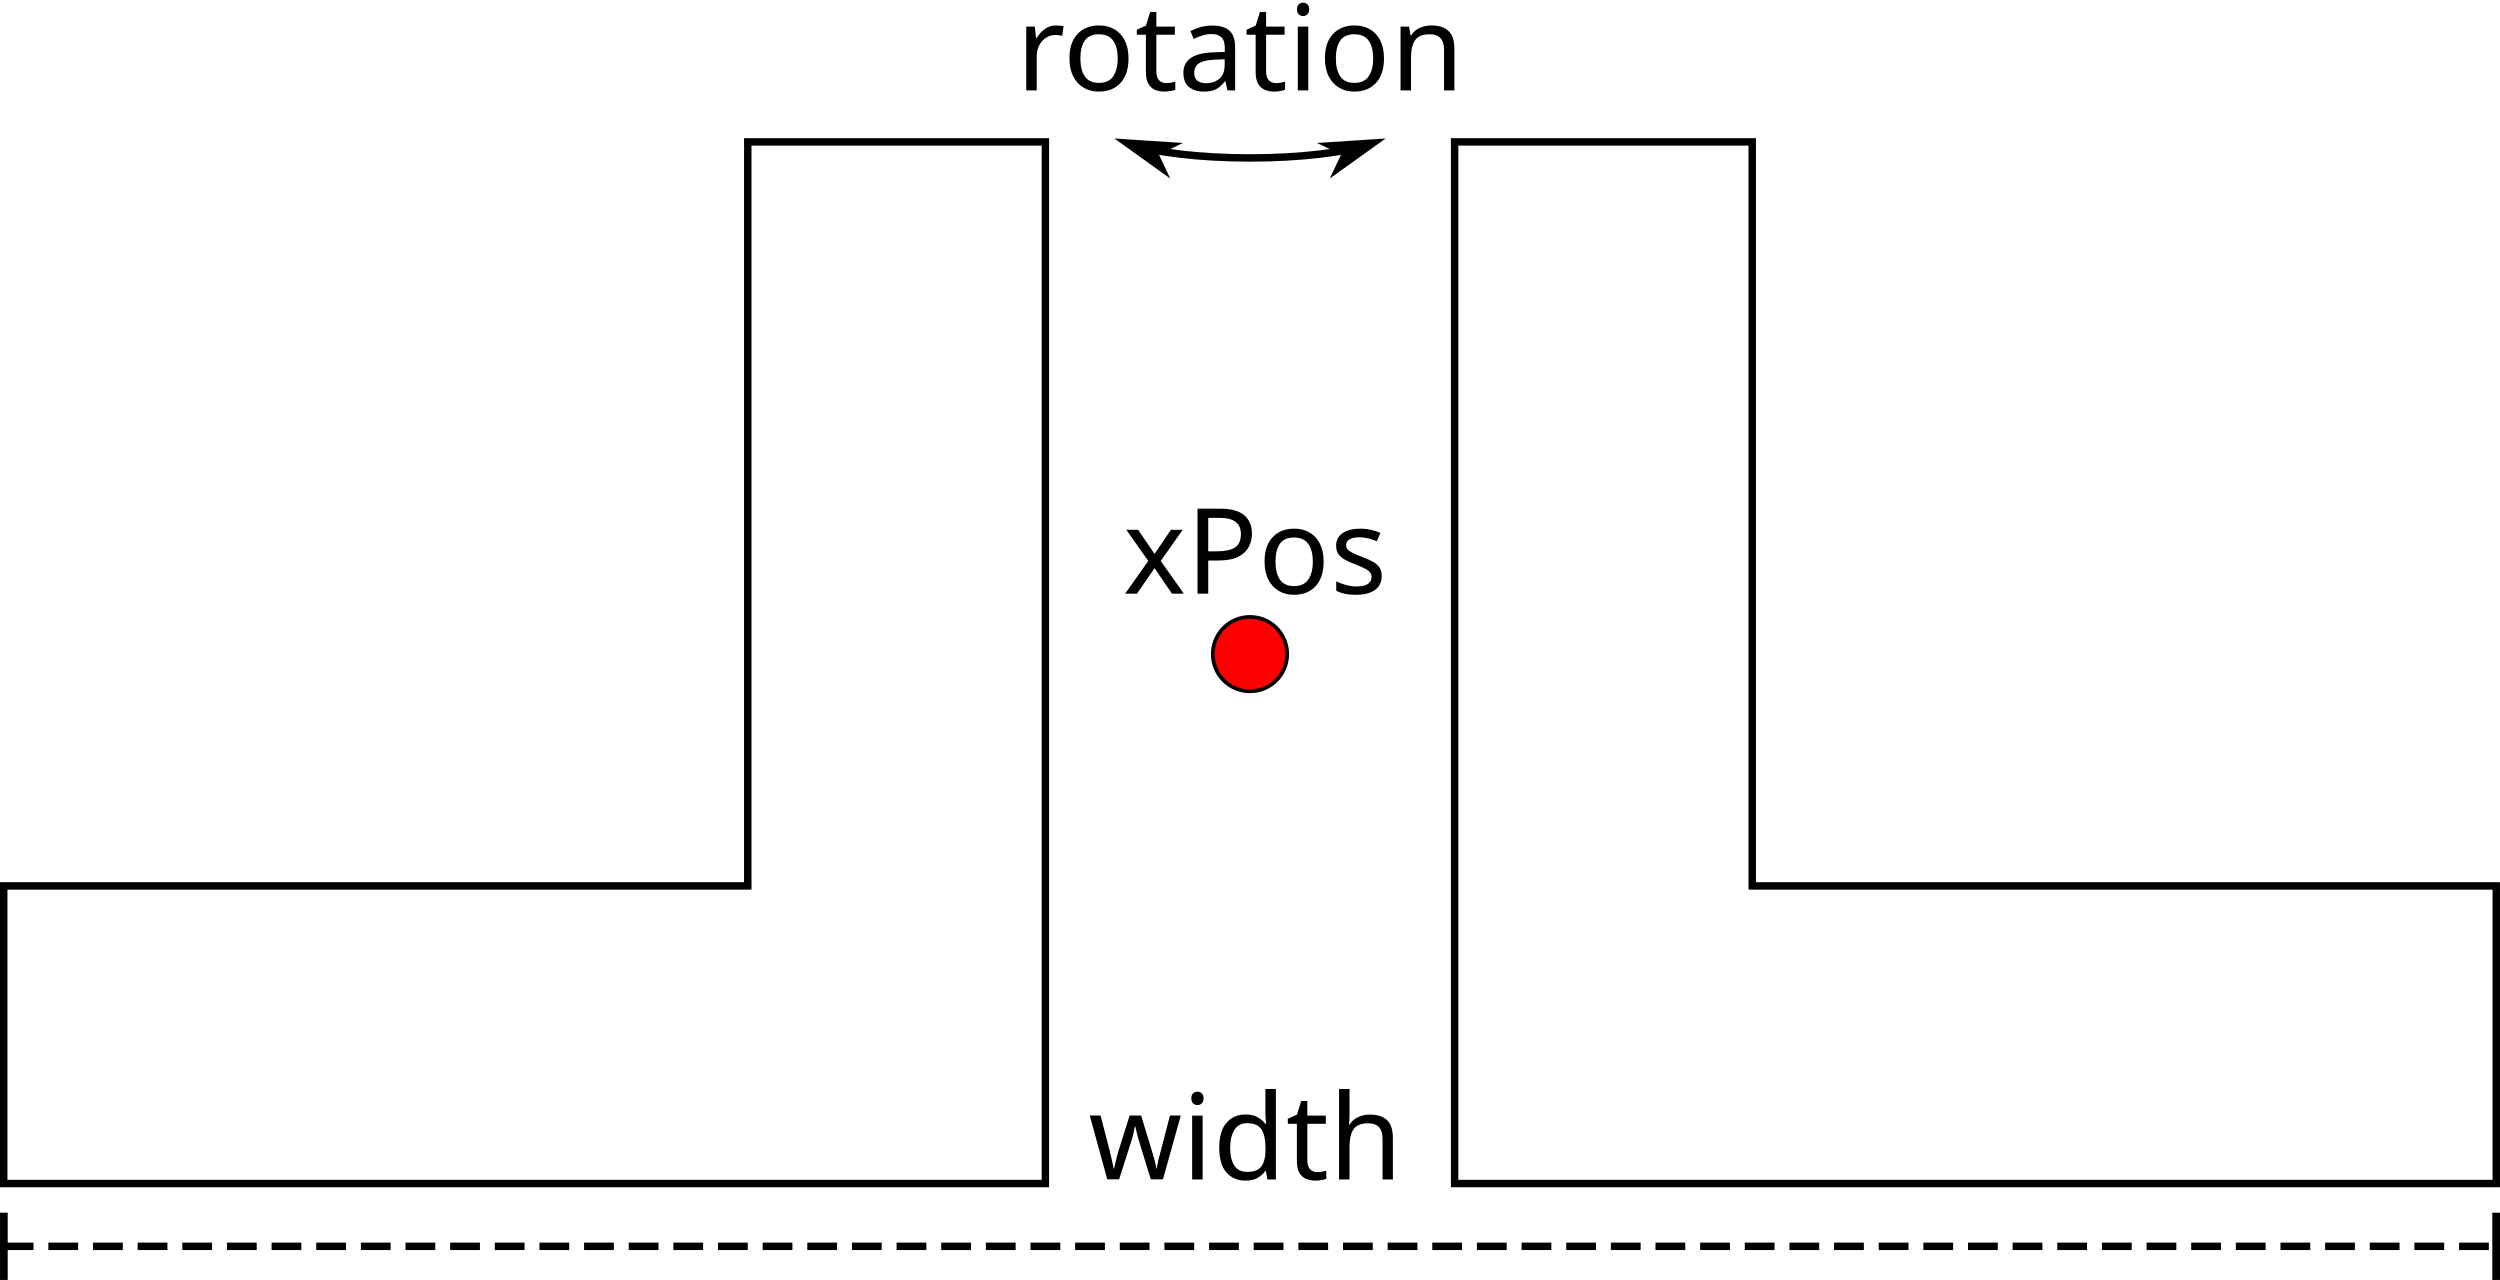
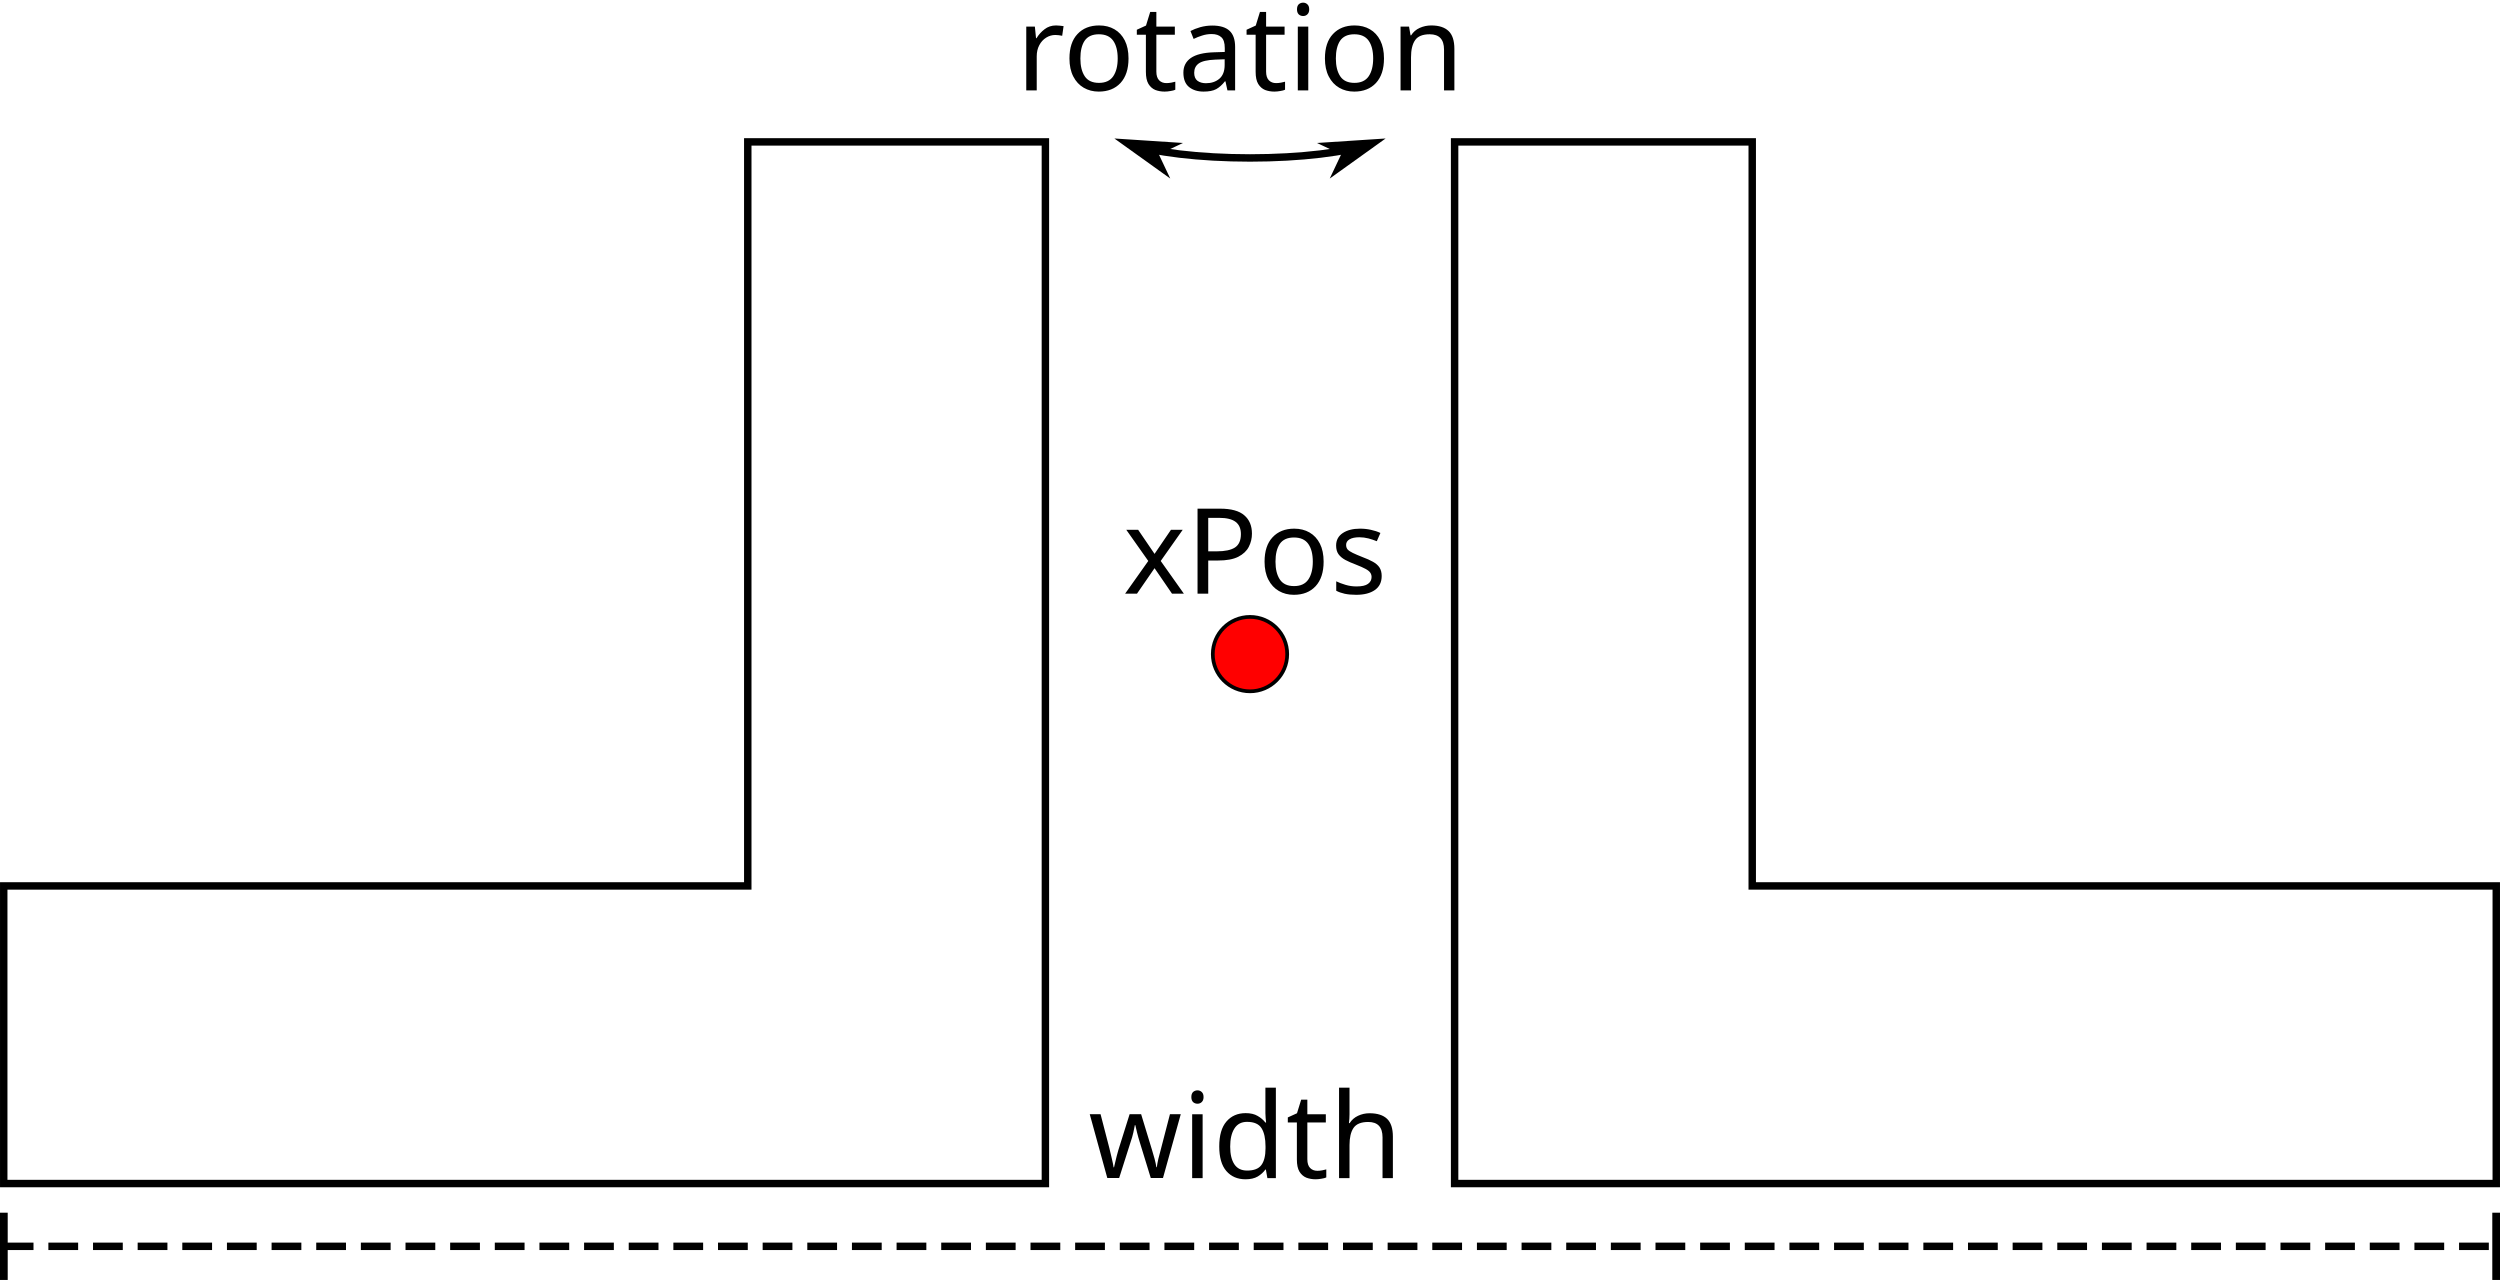
<svg xmlns="http://www.w3.org/2000/svg" width="94.827mm" height="48.55mm" viewBox="0 0 336 172.029" id="svg2" version="1.1">
  <defs id="defs4">
    <marker orient="auto" refY="0" refX="0" id="marker4502" style="overflow:visible">
      <path id="path4504" d="M 0,5.65 0,-5.65" style="fill:none;fill-opacity:0.75;fill-rule:evenodd;stroke:#000000;stroke-width:1pt;stroke-opacity:1" transform="scale(0.8,0.8)" />
    </marker>
    <marker orient="auto" refY="0" refX="0" id="StopL" style="overflow:visible">
      <path id="path4401" d="M 0,5.65 0,-5.65" style="fill:none;fill-opacity:0.75;fill-rule:evenodd;stroke:#000000;stroke-width:1pt;stroke-opacity:1" transform="scale(0.8,0.8)" />
    </marker>
    <marker orient="auto" refY="0" refX="0" id="marker9314" style="overflow:visible">
      <path id="path9316" d="M 0,0 5,-5 -12.5,0 5,5 0,0 Z" style="fill:#000000;fill-opacity:1;fill-rule:evenodd;stroke:#000000;stroke-width:1pt;stroke-opacity:1" transform="matrix(0.4,0,0,0.4,4,0)" />
    </marker>
    <marker orient="auto" refY="0" refX="0" id="Arrow1Lstart" style="overflow:visible">
      <path id="path4186" d="M 0,0 5,-5 -12.5,0 5,5 0,0 Z" style="fill:#000000;fill-opacity:1;fill-rule:evenodd;stroke:#000000;stroke-width:1pt;stroke-opacity:1" transform="matrix(0.8,0,0,0.8,10,0)" />
    </marker>
    <marker orient="auto" refY="0" refX="0" id="Arrow1Lend" style="overflow:visible">
      <path id="path4189" d="M 0,0 5,-5 -12.5,0 5,5 0,0 Z" style="fill:#000000;fill-opacity:1;fill-rule:evenodd;stroke:#000000;stroke-width:1pt;stroke-opacity:1" transform="matrix(-0.8,0,0,-0.8,-10,0)" />
    </marker>
    <marker orient="auto" refY="0" refX="0" id="Arrow1Mstart" style="overflow:visible">
      <path id="path4192" d="M 0,0 5,-5 -12.5,0 5,5 0,0 Z" style="fill:#000000;fill-opacity:1;fill-rule:evenodd;stroke:#000000;stroke-width:1pt;stroke-opacity:1" transform="matrix(0.4,0,0,0.4,4,0)" />
    </marker>
    <marker orient="auto" refY="0" refX="0" id="marker9148" style="overflow:visible">
      <path id="path9150" d="M 0,0 5,-5 -12.5,0 5,5 0,0 Z" style="fill:#000000;fill-opacity:1;fill-rule:evenodd;stroke:#000000;stroke-width:1pt;stroke-opacity:1" transform="matrix(-0.4,0,0,-0.4,-4,0)" />
    </marker>
    <marker orient="auto" refY="0" refX="0" id="Arrow1Mend" style="overflow:visible">
      <path id="path4195" d="M 0,0 5,-5 -12.5,0 5,5 0,0 Z" style="fill:#000000;fill-opacity:1;fill-rule:evenodd;stroke:#000000;stroke-width:1pt;stroke-opacity:1" transform="matrix(-0.4,0,0,-0.4,-4,0)" />
    </marker>
  </defs>
  <g id="layer1" transform="translate(-121.5,-368.7913)">
    <path style="fill:none;fill-rule:evenodd;stroke:#000000;stroke-width:1px;stroke-linecap:butt;stroke-linejoin:miter;stroke-opacity:1" d="m 262,387.862 0,140 -140,0 0,-40 100,0 0,-100 z" id="path3338" />
    <path id="path3340" d="m 317,387.862 0,140 140,0 0,-40 -100,0 0,-100 z" style="fill:none;fill-rule:evenodd;stroke:#000000;stroke-width:1px;stroke-linecap:butt;stroke-linejoin:miter;stroke-opacity:1" />
    <circle style="opacity:1;fill:#ff0000;fill-opacity:1;stroke:#000000;stroke-width:0.5;stroke-miterlimit:4;stroke-dasharray:none;stroke-dashoffset:0" id="path3353" r="5" cy="456.705" cx="289.5" />
    <path style="opacity:1;fill:none;fill-opacity:0.148;stroke:#000000;stroke-width:1;stroke-miterlimit:4;stroke-dasharray:none;stroke-dashoffset:0;marker-start:url(#marker9314);marker-end:url(#Arrow1Mend)" id="path4178" d="M 305.873,388.068 A 18.906,3.906 0 0 1 289.5,390.021 18.906,3.906 0 0 1 273.127,388.068" />
    <text xml:space="preserve" style="font-style:normal;font-weight:normal;font-size:16px;line-height:125%;font-family:Sans;letter-spacing:0px;word-spacing:0px;fill:#000000;fill-opacity:1;stroke:none;stroke-width:1px;stroke-linecap:butt;stroke-linejoin:miter;stroke-opacity:1" x="272.438" y="448.579" id="text4218">
      <tspan id="tspan4220" x="272.438" y="448.579">xPos</tspan>
    </text>
    <path style="fill:none;fill-rule:evenodd;stroke:#000000;stroke-width:1;stroke-linecap:butt;stroke-linejoin:miter;stroke-miterlimit:4;stroke-dasharray:4, 2;stroke-dashoffset:0;stroke-opacity:1;marker-start:url(#StopL);marker-end:url(#marker4502)" d="m 122,536.3 335,0" id="path4226" />
-     <text xml:space="preserve" style="font-style:normal;font-weight:normal;font-size:16px;line-height:125%;font-family:Sans;letter-spacing:0px;word-spacing:0px;fill:#000000;fill-opacity:1;stroke:none;stroke-width:1px;stroke-linecap:butt;stroke-linejoin:miter;stroke-opacity:1" x="267.789" y="527.312" id="text19976">
-       <tspan id="tspan19978" x="267.789" y="527.312">width</tspan>
+     <text xml:space="preserve" style="font-style:normal;font-weight:normal;font-size:16px;line-height:125%;font-family:Sans;letter-spacing:0px;word-spacing:0px;fill:#000000;fill-opacity:1;stroke:none;stroke-width:1px;stroke-linecap:butt;stroke-linejoin:miter;stroke-opacity:1" x="267.789" y="527.136" id="text19976">
+       <tspan id="tspan19978" x="267.789" y="527.136">width</tspan>
    </text>
    <text xml:space="preserve" style="font-style:normal;font-weight:normal;font-size:16px;line-height:125%;font-family:Sans;letter-spacing:0px;word-spacing:0px;fill:#000000;fill-opacity:1;stroke:none;stroke-width:1px;stroke-linecap:butt;stroke-linejoin:miter;stroke-opacity:1" x="258.07" y="380.948" id="text19980">
      <tspan id="tspan19982" x="258.07" y="380.948">rotation</tspan>
    </text>
  </g>
</svg>
